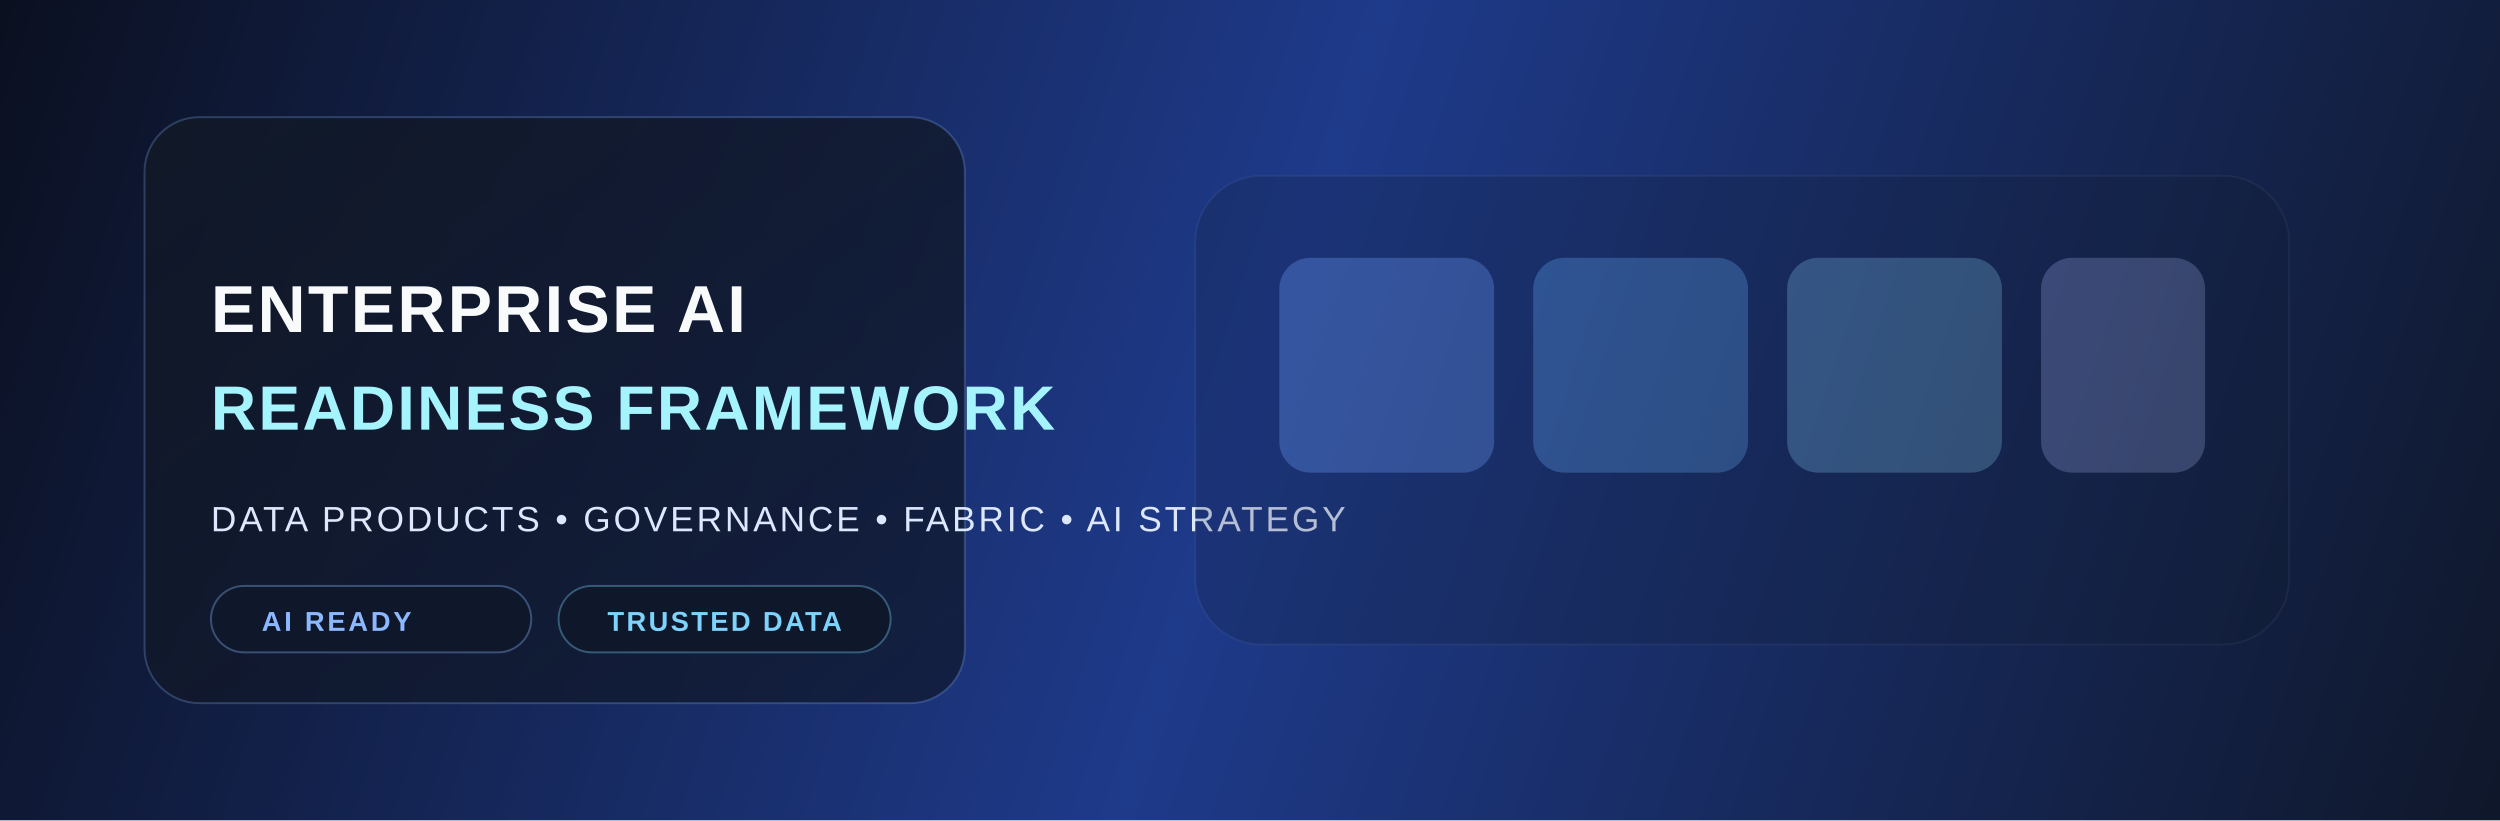
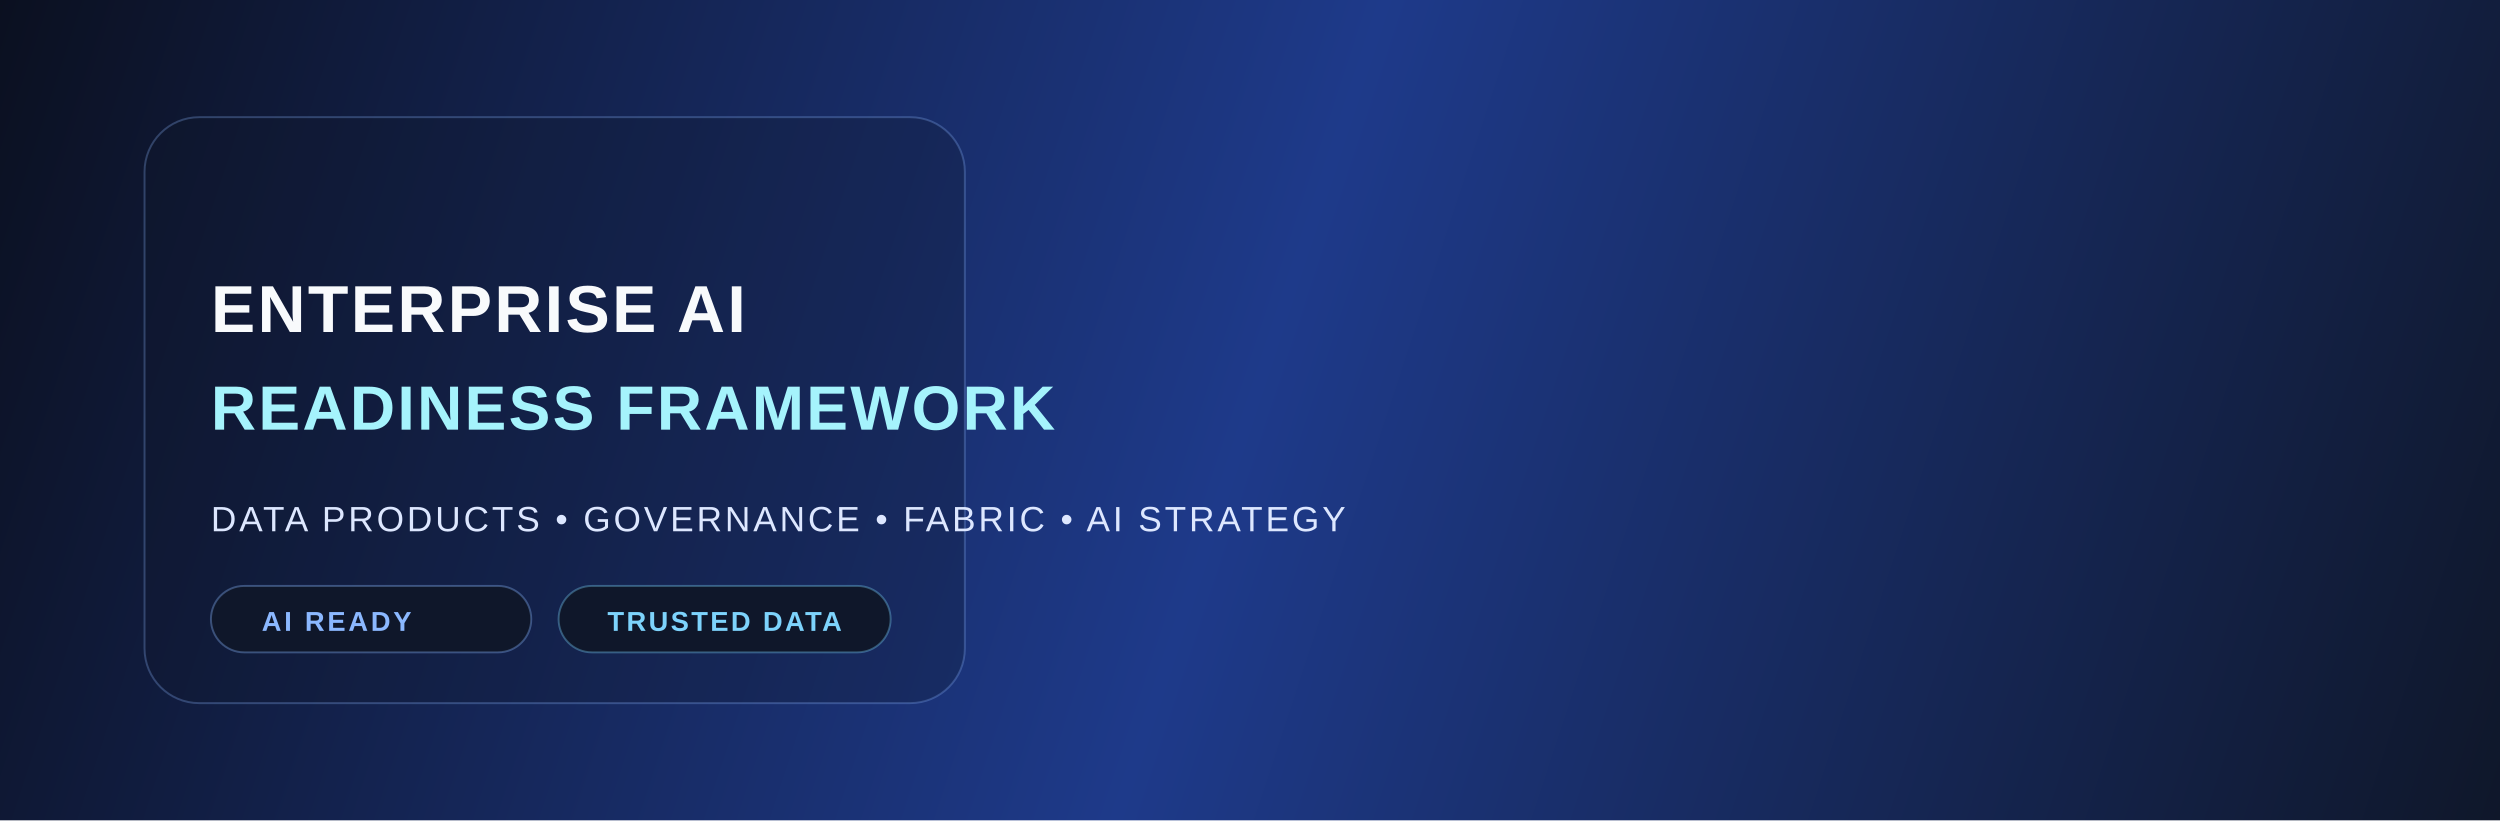
<svg xmlns="http://www.w3.org/2000/svg" width="1280" height="420" viewBox="0 0 1280 420" fill="none">
  <defs>
    <linearGradient id="bg" x1="0" y1="0" x2="1280" y2="420" gradientUnits="userSpaceOnUse">
      <stop stop-color="#0B1020" />
      <stop offset="0.5" stop-color="#1E3A8A" />
      <stop offset="1" stop-color="#0F172A" />
    </linearGradient>
-     <linearGradient id="panel" x1="0" y1="0" x2="1" y2="1">
-       <stop stop-color="#111827" stop-opacity="0.88" />
-       <stop offset="1" stop-color="#0F172A" stop-opacity="0.7" />
-     </linearGradient>
  </defs>
  <rect width="1280" height="420" fill="url(#bg)" />
-   <rect x="74" y="60" width="420" height="300" rx="28" fill="url(#panel)" stroke="#8BB8FF" stroke-opacity="0.25" />
+   <rect x="74" y="60" width="420" height="300" rx="28" fill="#0F172A" fill-opacity="0.28" stroke="#8BB8FF" stroke-opacity="0.28" />
  <text x="108" y="170" fill="#F8FAFC" font-family="Segoe UI, Arial, sans-serif" font-size="34" font-weight="700" letter-spacing="1.2">ENTERPRISE AI</text>
  <text x="108" y="220" fill="#A5F3FC" font-family="Segoe UI, Arial, sans-serif" font-size="32" font-weight="700" letter-spacing="1.2">READINESS FRAMEWORK</text>
  <text x="108" y="272" fill="#DDE7FF" font-family="Segoe UI, Arial, sans-serif" font-size="18" letter-spacing="1.5">DATA PRODUCTS • GOVERNANCE • FABRIC • AI STRATEGY</text>
  <g>
    <rect x="108" y="300" width="164" height="34" rx="17" fill="#0F172A" stroke="#8BB8FF" stroke-opacity="0.35" />
    <text x="134" y="323" fill="#8BB8FF" font-family="Segoe UI, Arial, sans-serif" font-size="14" font-weight="700" letter-spacing="1.4">AI READY</text>
    <rect x="286" y="300" width="170" height="34" rx="17" fill="#0F172A" stroke="#7DD3FC" stroke-opacity="0.35" />
    <text x="311" y="323" fill="#7DD3FC" font-family="Segoe UI, Arial, sans-serif" font-size="14" font-weight="700" letter-spacing="1.2">TRUSTED DATA</text>
  </g>
-   <g opacity="0.2">
-     <rect x="612" y="90" width="560" height="240" rx="34" fill="#0F172A" stroke="#E2E8F0" stroke-opacity="0.25" />
-     <rect x="655" y="132" width="110" height="110" rx="16" fill="#93C5FD" />
-     <rect x="785" y="132" width="110" height="110" rx="16" fill="#7DD3FC" />
-     <rect x="915" y="132" width="110" height="110" rx="16" fill="#A5F3FC" />
-     <rect x="1045" y="132" width="84" height="110" rx="16" fill="#C7D2FE" />
-   </g>
</svg>
